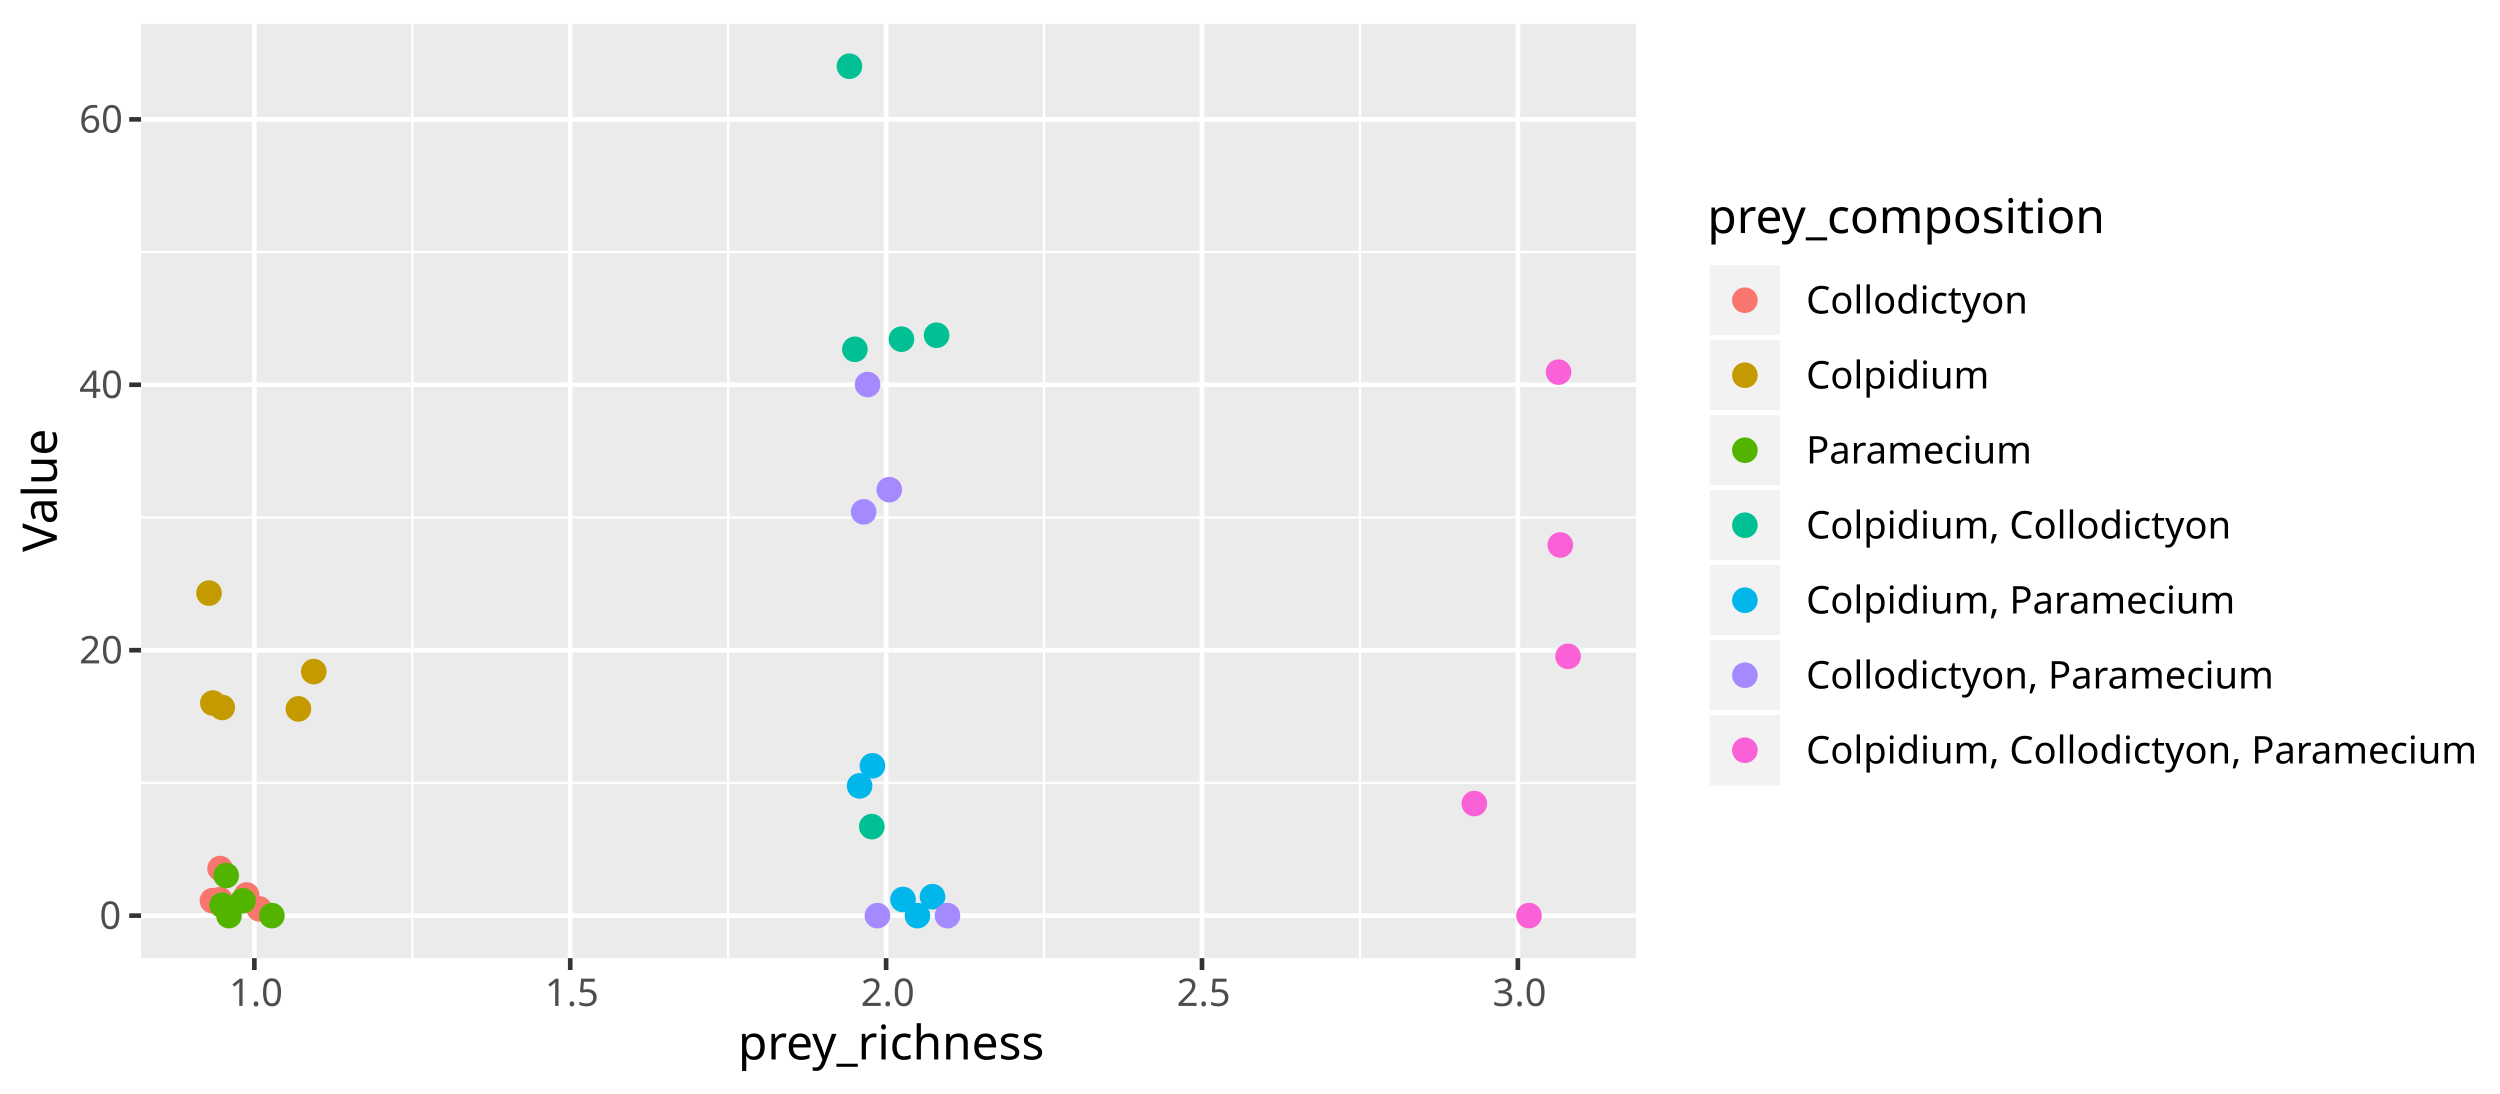
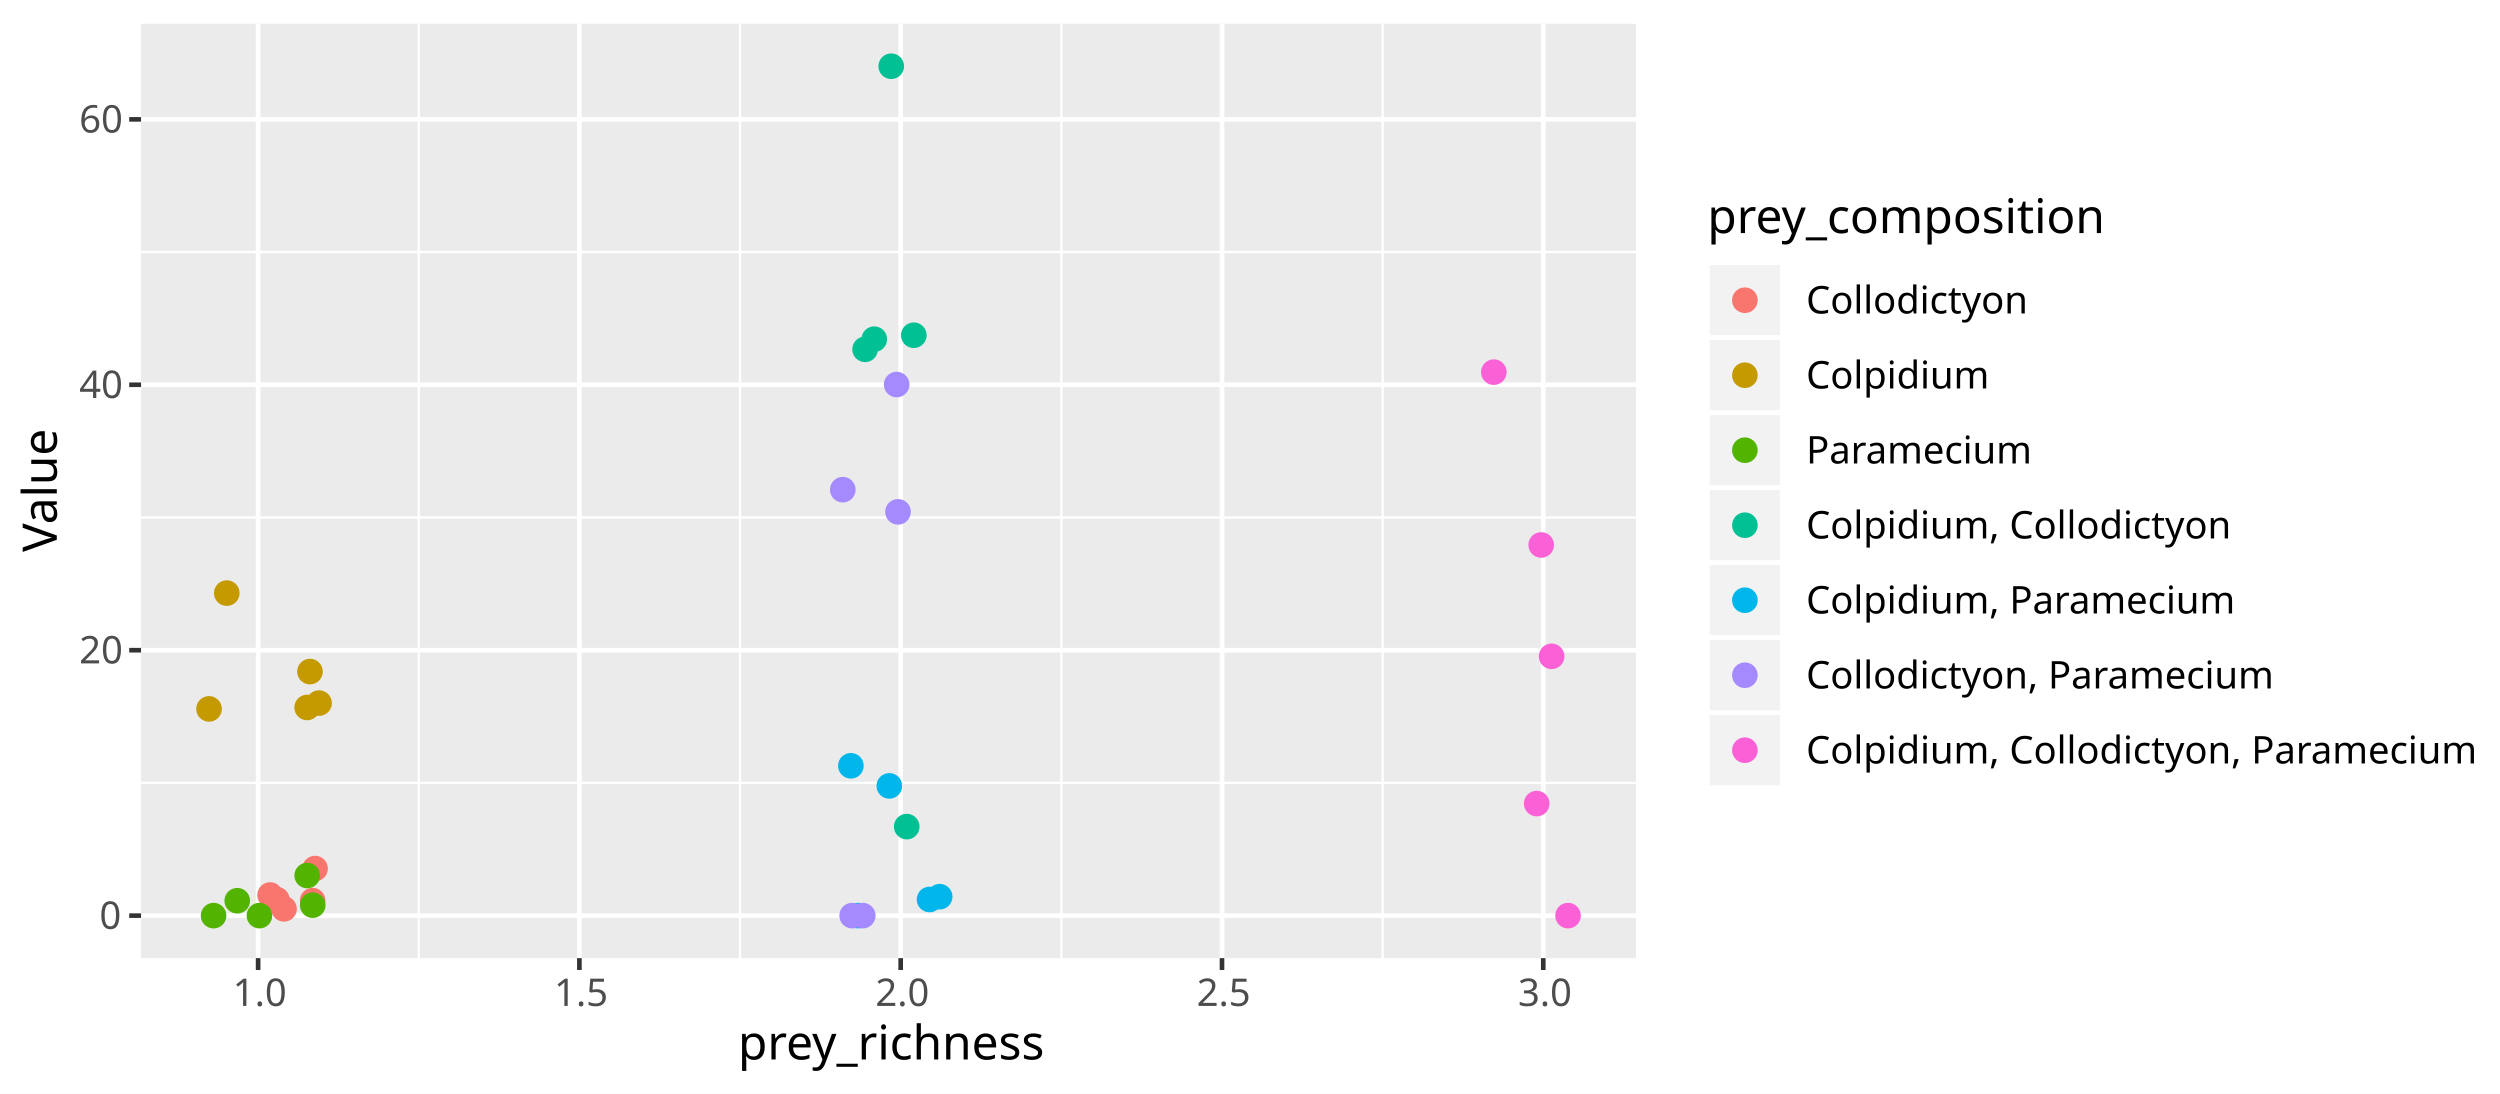
<svg xmlns="http://www.w3.org/2000/svg" viewBox="0 0 576.00 252.00">
  <defs>
    <style type="text/css">
    line, polyline, polygon, path, rect, circle {
      fill: none;
      stroke: #000000;
      stroke-linecap: round;
      stroke-linejoin: round;
      stroke-miterlimit: 10.00;
    }
  </style>
  </defs>
  <rect width="100%" height="100%" style="stroke: none; fill: #FFFFFF;" />
  <rect x="0.00" y="0.00" width="576.00" height="252.00" style="stroke-width: 1.07; stroke: none;" />
  <defs>
    <clipPath id="cpMzIuNTB8Mzc2Ljk0fDIyMC43NXw1LjQ4">
      <rect x="32.50" y="5.48" width="344.43" height="215.27" />
    </clipPath>
  </defs>
  <rect x="32.50" y="5.48" width="344.43" height="215.27" style="stroke-width: 1.07; stroke: none; fill: #EBEBEB;" clip-path="url(#cpMzIuNTB8Mzc2Ljk0fDIyMC43NXw1LjQ4)" />
  <polyline points="32.50,180.38 376.94,180.38 " style="stroke-width: 0.53; stroke: #FFFFFF; stroke-linecap: butt;" clip-path="url(#cpMzIuNTB8Mzc2Ljk0fDIyMC43NXw1LjQ4)" />
  <polyline points="32.50,119.23 376.94,119.23 " style="stroke-width: 0.53; stroke: #FFFFFF; stroke-linecap: butt;" clip-path="url(#cpMzIuNTB8Mzc2Ljk0fDIyMC43NXw1LjQ4)" />
  <polyline points="32.50,58.07 376.94,58.07 " style="stroke-width: 0.53; stroke: #FFFFFF; stroke-linecap: butt;" clip-path="url(#cpMzIuNTB8Mzc2Ljk0fDIyMC43NXw1LjQ4)" />
-   <polyline points="94.99,220.75 94.99,5.48 " style="stroke-width: 0.53; stroke: #FFFFFF; stroke-linecap: butt;" clip-path="url(#cpMzIuNTB8Mzc2Ljk0fDIyMC43NXw1LjQ4)" />
-   <polyline points="167.77,220.75 167.77,5.48 " style="stroke-width: 0.53; stroke: #FFFFFF; stroke-linecap: butt;" clip-path="url(#cpMzIuNTB8Mzc2Ljk0fDIyMC43NXw1LjQ4)" />
-   <polyline points="240.55,220.75 240.55,5.48 " style="stroke-width: 0.53; stroke: #FFFFFF; stroke-linecap: butt;" clip-path="url(#cpMzIuNTB8Mzc2Ljk0fDIyMC43NXw1LjQ4)" />
-   <polyline points="313.33,220.75 313.33,5.48 " style="stroke-width: 0.53; stroke: #FFFFFF; stroke-linecap: butt;" clip-path="url(#cpMzIuNTB8Mzc2Ljk0fDIyMC43NXw1LjQ4)" />
+   <polyline points="96.48,220.75 96.48,5.48 " style="stroke-width: 0.53; stroke: #FFFFFF; stroke-linecap: butt;" clip-path="url(#cpMzIuNTB8Mzc2Ljk0fDIyMC43NXw1LjQ4)" />
+   <polyline points="170.51,220.75 170.51,5.48 " style="stroke-width: 0.53; stroke: #FFFFFF; stroke-linecap: butt;" clip-path="url(#cpMzIuNTB8Mzc2Ljk0fDIyMC43NXw1LjQ4)" />
+   <polyline points="244.53,220.75 244.53,5.48 " style="stroke-width: 0.53; stroke: #FFFFFF; stroke-linecap: butt;" clip-path="url(#cpMzIuNTB8Mzc2Ljk0fDIyMC43NXw1LjQ4)" />
+   <polyline points="318.56,220.75 318.56,5.48 " style="stroke-width: 0.53; stroke: #FFFFFF; stroke-linecap: butt;" clip-path="url(#cpMzIuNTB8Mzc2Ljk0fDIyMC43NXw1LjQ4)" />
  <polyline points="32.50,210.96 376.94,210.96 " style="stroke-width: 1.07; stroke: #FFFFFF; stroke-linecap: butt;" clip-path="url(#cpMzIuNTB8Mzc2Ljk0fDIyMC43NXw1LjQ4)" />
  <polyline points="32.50,149.81 376.94,149.81 " style="stroke-width: 1.07; stroke: #FFFFFF; stroke-linecap: butt;" clip-path="url(#cpMzIuNTB8Mzc2Ljk0fDIyMC43NXw1LjQ4)" />
  <polyline points="32.50,88.65 376.94,88.65 " style="stroke-width: 1.07; stroke: #FFFFFF; stroke-linecap: butt;" clip-path="url(#cpMzIuNTB8Mzc2Ljk0fDIyMC43NXw1LjQ4)" />
  <polyline points="32.50,27.50 376.94,27.50 " style="stroke-width: 1.07; stroke: #FFFFFF; stroke-linecap: butt;" clip-path="url(#cpMzIuNTB8Mzc2Ljk0fDIyMC43NXw1LjQ4)" />
-   <polyline points="58.60,220.75 58.60,5.48 " style="stroke-width: 1.07; stroke: #FFFFFF; stroke-linecap: butt;" clip-path="url(#cpMzIuNTB8Mzc2Ljk0fDIyMC43NXw1LjQ4)" />
-   <polyline points="131.38,220.75 131.38,5.48 " style="stroke-width: 1.07; stroke: #FFFFFF; stroke-linecap: butt;" clip-path="url(#cpMzIuNTB8Mzc2Ljk0fDIyMC43NXw1LjQ4)" />
-   <polyline points="204.16,220.75 204.16,5.48 " style="stroke-width: 1.07; stroke: #FFFFFF; stroke-linecap: butt;" clip-path="url(#cpMzIuNTB8Mzc2Ljk0fDIyMC43NXw1LjQ4)" />
-   <polyline points="276.94,220.75 276.94,5.48 " style="stroke-width: 1.07; stroke: #FFFFFF; stroke-linecap: butt;" clip-path="url(#cpMzIuNTB8Mzc2Ljk0fDIyMC43NXw1LjQ4)" />
-   <polyline points="349.72,220.75 349.72,5.48 " style="stroke-width: 1.07; stroke: #FFFFFF; stroke-linecap: butt;" clip-path="url(#cpMzIuNTB8Mzc2Ljk0fDIyMC43NXw1LjQ4)" />
-   <circle cx="59.72" cy="209.40" r="1.95pt" style="stroke-width: 0.71; stroke: #F8766D; fill: #F8766D;" clip-path="url(#cpMzIuNTB8Mzc2Ljk0fDIyMC43NXw1LjQ4)" />
-   <circle cx="50.71" cy="200.12" r="1.95pt" style="stroke-width: 0.71; stroke: #F8766D; fill: #F8766D;" clip-path="url(#cpMzIuNTB8Mzc2Ljk0fDIyMC43NXw1LjQ4)" />
-   <circle cx="56.82" cy="206.21" r="1.95pt" style="stroke-width: 0.71; stroke: #F8766D; fill: #F8766D;" clip-path="url(#cpMzIuNTB8Mzc2Ljk0fDIyMC43NXw1LjQ4)" />
-   <circle cx="48.95" cy="207.51" r="1.95pt" style="stroke-width: 0.71; stroke: #F8766D; fill: #F8766D;" clip-path="url(#cpMzIuNTB8Mzc2Ljk0fDIyMC43NXw1LjQ4)" />
-   <circle cx="50.68" cy="207.29" r="1.95pt" style="stroke-width: 0.71; stroke: #F8766D; fill: #F8766D;" clip-path="url(#cpMzIuNTB8Mzc2Ljk0fDIyMC43NXw1LjQ4)" />
-   <circle cx="68.75" cy="163.33" r="1.95pt" style="stroke-width: 0.71; stroke: #C49A00; fill: #C49A00;" clip-path="url(#cpMzIuNTB8Mzc2Ljk0fDIyMC43NXw1LjQ4)" />
-   <circle cx="48.16" cy="136.65" r="1.95pt" style="stroke-width: 0.71; stroke: #C49A00; fill: #C49A00;" clip-path="url(#cpMzIuNTB8Mzc2Ljk0fDIyMC43NXw1LjQ4)" />
-   <circle cx="51.20" cy="163.00" r="1.95pt" style="stroke-width: 0.71; stroke: #C49A00; fill: #C49A00;" clip-path="url(#cpMzIuNTB8Mzc2Ljk0fDIyMC43NXw1LjQ4)" />
-   <circle cx="49.04" cy="161.99" r="1.95pt" style="stroke-width: 0.71; stroke: #C49A00; fill: #C49A00;" clip-path="url(#cpMzIuNTB8Mzc2Ljk0fDIyMC43NXw1LjQ4)" />
-   <circle cx="72.29" cy="154.73" r="1.95pt" style="stroke-width: 0.71; stroke: #C49A00; fill: #C49A00;" clip-path="url(#cpMzIuNTB8Mzc2Ljk0fDIyMC43NXw1LjQ4)" />
-   <circle cx="52.12" cy="201.72" r="1.95pt" style="stroke-width: 0.71; stroke: #53B400; fill: #53B400;" clip-path="url(#cpMzIuNTB8Mzc2Ljk0fDIyMC43NXw1LjQ4)" />
-   <circle cx="62.64" cy="210.96" r="1.95pt" style="stroke-width: 0.71; stroke: #53B400; fill: #53B400;" clip-path="url(#cpMzIuNTB8Mzc2Ljk0fDIyMC43NXw1LjQ4)" />
-   <circle cx="51.16" cy="208.55" r="1.95pt" style="stroke-width: 0.71; stroke: #53B400; fill: #53B400;" clip-path="url(#cpMzIuNTB8Mzc2Ljk0fDIyMC43NXw1LjQ4)" />
-   <circle cx="52.76" cy="210.96" r="1.95pt" style="stroke-width: 0.71; stroke: #53B400; fill: #53B400;" clip-path="url(#cpMzIuNTB8Mzc2Ljk0fDIyMC43NXw1LjQ4)" />
-   <circle cx="56.00" cy="207.53" r="1.95pt" style="stroke-width: 0.71; stroke: #53B400; fill: #53B400;" clip-path="url(#cpMzIuNTB8Mzc2Ljk0fDIyMC43NXw1LjQ4)" />
-   <circle cx="195.71" cy="15.26" r="1.95pt" style="stroke-width: 0.71; stroke: #00C094; fill: #00C094;" clip-path="url(#cpMzIuNTB8Mzc2Ljk0fDIyMC43NXw1LjQ4)" />
-   <circle cx="207.69" cy="78.15" r="1.95pt" style="stroke-width: 0.71; stroke: #00C094; fill: #00C094;" clip-path="url(#cpMzIuNTB8Mzc2Ljk0fDIyMC43NXw1LjQ4)" />
-   <circle cx="200.86" cy="190.45" r="1.95pt" style="stroke-width: 0.71; stroke: #00C094; fill: #00C094;" clip-path="url(#cpMzIuNTB8Mzc2Ljk0fDIyMC43NXw1LjQ4)" />
-   <circle cx="196.96" cy="80.48" r="1.95pt" style="stroke-width: 0.71; stroke: #00C094; fill: #00C094;" clip-path="url(#cpMzIuNTB8Mzc2Ljk0fDIyMC43NXw1LjQ4)" />
-   <circle cx="215.79" cy="77.24" r="1.95pt" style="stroke-width: 0.71; stroke: #00C094; fill: #00C094;" clip-path="url(#cpMzIuNTB8Mzc2Ljk0fDIyMC43NXw1LjQ4)" />
-   <circle cx="201.01" cy="176.44" r="1.95pt" style="stroke-width: 0.71; stroke: #00B6EB; fill: #00B6EB;" clip-path="url(#cpMzIuNTB8Mzc2Ljk0fDIyMC43NXw1LjQ4)" />
-   <circle cx="211.38" cy="210.96" r="1.95pt" style="stroke-width: 0.71; stroke: #00B6EB; fill: #00B6EB;" clip-path="url(#cpMzIuNTB8Mzc2Ljk0fDIyMC43NXw1LjQ4)" />
-   <circle cx="208.05" cy="207.24" r="1.95pt" style="stroke-width: 0.71; stroke: #00B6EB; fill: #00B6EB;" clip-path="url(#cpMzIuNTB8Mzc2Ljk0fDIyMC43NXw1LjQ4)" />
-   <circle cx="214.85" cy="206.60" r="1.95pt" style="stroke-width: 0.71; stroke: #00B6EB; fill: #00B6EB;" clip-path="url(#cpMzIuNTB8Mzc2Ljk0fDIyMC43NXw1LjQ4)" />
-   <circle cx="198.05" cy="181.07" r="1.95pt" style="stroke-width: 0.71; stroke: #00B6EB; fill: #00B6EB;" clip-path="url(#cpMzIuNTB8Mzc2Ljk0fDIyMC43NXw1LjQ4)" />
-   <circle cx="198.98" cy="117.93" r="1.95pt" style="stroke-width: 0.71; stroke: #A58AFF; fill: #A58AFF;" clip-path="url(#cpMzIuNTB8Mzc2Ljk0fDIyMC43NXw1LjQ4)" />
-   <circle cx="204.89" cy="112.82" r="1.95pt" style="stroke-width: 0.71; stroke: #A58AFF; fill: #A58AFF;" clip-path="url(#cpMzIuNTB8Mzc2Ljk0fDIyMC43NXw1LjQ4)" />
-   <circle cx="218.30" cy="210.96" r="1.95pt" style="stroke-width: 0.71; stroke: #A58AFF; fill: #A58AFF;" clip-path="url(#cpMzIuNTB8Mzc2Ljk0fDIyMC43NXw1LjQ4)" />
-   <circle cx="199.90" cy="88.60" r="1.95pt" style="stroke-width: 0.71; stroke: #A58AFF; fill: #A58AFF;" clip-path="url(#cpMzIuNTB8Mzc2Ljk0fDIyMC43NXw1LjQ4)" />
-   <circle cx="202.16" cy="210.96" r="1.95pt" style="stroke-width: 0.71; stroke: #A58AFF; fill: #A58AFF;" clip-path="url(#cpMzIuNTB8Mzc2Ljk0fDIyMC43NXw1LjQ4)" />
-   <circle cx="359.08" cy="85.74" r="1.95pt" style="stroke-width: 0.71; stroke: #FB61D7; fill: #FB61D7;" clip-path="url(#cpMzIuNTB8Mzc2Ljk0fDIyMC43NXw1LjQ4)" />
-   <circle cx="361.28" cy="151.22" r="1.95pt" style="stroke-width: 0.71; stroke: #FB61D7; fill: #FB61D7;" clip-path="url(#cpMzIuNTB8Mzc2Ljk0fDIyMC43NXw1LjQ4)" />
-   <circle cx="359.49" cy="125.56" r="1.95pt" style="stroke-width: 0.71; stroke: #FB61D7; fill: #FB61D7;" clip-path="url(#cpMzIuNTB8Mzc2Ljk0fDIyMC43NXw1LjQ4)" />
-   <circle cx="352.28" cy="210.96" r="1.95pt" style="stroke-width: 0.71; stroke: #FB61D7; fill: #FB61D7;" clip-path="url(#cpMzIuNTB8Mzc2Ljk0fDIyMC43NXw1LjQ4)" />
-   <circle cx="339.68" cy="185.14" r="1.95pt" style="stroke-width: 0.71; stroke: #FB61D7; fill: #FB61D7;" clip-path="url(#cpMzIuNTB8Mzc2Ljk0fDIyMC43NXw1LjQ4)" />
+   <polyline points="59.47,220.75 59.47,5.48 " style="stroke-width: 1.07; stroke: #FFFFFF; stroke-linecap: butt;" clip-path="url(#cpMzIuNTB8Mzc2Ljk0fDIyMC43NXw1LjQ4)" />
+   <polyline points="133.49,220.75 133.49,5.48 " style="stroke-width: 1.07; stroke: #FFFFFF; stroke-linecap: butt;" clip-path="url(#cpMzIuNTB8Mzc2Ljk0fDIyMC43NXw1LjQ4)" />
+   <polyline points="207.52,220.75 207.52,5.48 " style="stroke-width: 1.07; stroke: #FFFFFF; stroke-linecap: butt;" clip-path="url(#cpMzIuNTB8Mzc2Ljk0fDIyMC43NXw1LjQ4)" />
+   <polyline points="281.55,220.75 281.55,5.48 " style="stroke-width: 1.07; stroke: #FFFFFF; stroke-linecap: butt;" clip-path="url(#cpMzIuNTB8Mzc2Ljk0fDIyMC43NXw1LjQ4)" />
+   <polyline points="355.57,220.75 355.57,5.48 " style="stroke-width: 1.07; stroke: #FFFFFF; stroke-linecap: butt;" clip-path="url(#cpMzIuNTB8Mzc2Ljk0fDIyMC43NXw1LjQ4)" />
+   <circle cx="65.43" cy="209.40" r="1.95pt" style="stroke-width: 0.71; stroke: #F8766D; fill: #F8766D;" clip-path="url(#cpMzIuNTB8Mzc2Ljk0fDIyMC43NXw1LjQ4)" />
+   <circle cx="72.59" cy="200.12" r="1.95pt" style="stroke-width: 0.71; stroke: #F8766D; fill: #F8766D;" clip-path="url(#cpMzIuNTB8Mzc2Ljk0fDIyMC43NXw1LjQ4)" />
+   <circle cx="62.23" cy="206.21" r="1.95pt" style="stroke-width: 0.71; stroke: #F8766D; fill: #F8766D;" clip-path="url(#cpMzIuNTB8Mzc2Ljk0fDIyMC43NXw1LjQ4)" />
+   <circle cx="72.03" cy="207.51" r="1.95pt" style="stroke-width: 0.71; stroke: #F8766D; fill: #F8766D;" clip-path="url(#cpMzIuNTB8Mzc2Ljk0fDIyMC43NXw1LjQ4)" />
+   <circle cx="63.80" cy="207.29" r="1.95pt" style="stroke-width: 0.71; stroke: #F8766D; fill: #F8766D;" clip-path="url(#cpMzIuNTB8Mzc2Ljk0fDIyMC43NXw1LjQ4)" />
+   <circle cx="48.16" cy="163.33" r="1.95pt" style="stroke-width: 0.71; stroke: #C49A00; fill: #C49A00;" clip-path="url(#cpMzIuNTB8Mzc2Ljk0fDIyMC43NXw1LjQ4)" />
+   <circle cx="52.25" cy="136.65" r="1.95pt" style="stroke-width: 0.71; stroke: #C49A00; fill: #C49A00;" clip-path="url(#cpMzIuNTB8Mzc2Ljk0fDIyMC43NXw1LjQ4)" />
+   <circle cx="70.77" cy="163.00" r="1.95pt" style="stroke-width: 0.71; stroke: #C49A00; fill: #C49A00;" clip-path="url(#cpMzIuNTB8Mzc2Ljk0fDIyMC43NXw1LjQ4)" />
+   <circle cx="73.51" cy="161.99" r="1.95pt" style="stroke-width: 0.71; stroke: #C49A00; fill: #C49A00;" clip-path="url(#cpMzIuNTB8Mzc2Ljk0fDIyMC43NXw1LjQ4)" />
+   <circle cx="71.42" cy="154.73" r="1.95pt" style="stroke-width: 0.71; stroke: #C49A00; fill: #C49A00;" clip-path="url(#cpMzIuNTB8Mzc2Ljk0fDIyMC43NXw1LjQ4)" />
+   <circle cx="70.78" cy="201.72" r="1.95pt" style="stroke-width: 0.71; stroke: #53B400; fill: #53B400;" clip-path="url(#cpMzIuNTB8Mzc2Ljk0fDIyMC43NXw1LjQ4)" />
+   <circle cx="49.21" cy="210.96" r="1.95pt" style="stroke-width: 0.71; stroke: #53B400; fill: #53B400;" clip-path="url(#cpMzIuNTB8Mzc2Ljk0fDIyMC43NXw1LjQ4)" />
+   <circle cx="72.05" cy="208.55" r="1.95pt" style="stroke-width: 0.71; stroke: #53B400; fill: #53B400;" clip-path="url(#cpMzIuNTB8Mzc2Ljk0fDIyMC43NXw1LjQ4)" />
+   <circle cx="59.77" cy="210.96" r="1.95pt" style="stroke-width: 0.71; stroke: #53B400; fill: #53B400;" clip-path="url(#cpMzIuNTB8Mzc2Ljk0fDIyMC43NXw1LjQ4)" />
+   <circle cx="54.66" cy="207.53" r="1.95pt" style="stroke-width: 0.71; stroke: #53B400; fill: #53B400;" clip-path="url(#cpMzIuNTB8Mzc2Ljk0fDIyMC43NXw1LjQ4)" />
+   <circle cx="205.34" cy="15.26" r="1.95pt" style="stroke-width: 0.71; stroke: #00C094; fill: #00C094;" clip-path="url(#cpMzIuNTB8Mzc2Ljk0fDIyMC43NXw1LjQ4)" />
+   <circle cx="201.43" cy="78.15" r="1.95pt" style="stroke-width: 0.71; stroke: #00C094; fill: #00C094;" clip-path="url(#cpMzIuNTB8Mzc2Ljk0fDIyMC43NXw1LjQ4)" />
+   <circle cx="208.91" cy="190.45" r="1.95pt" style="stroke-width: 0.71; stroke: #00C094; fill: #00C094;" clip-path="url(#cpMzIuNTB8Mzc2Ljk0fDIyMC43NXw1LjQ4)" />
+   <circle cx="199.32" cy="80.48" r="1.95pt" style="stroke-width: 0.71; stroke: #00C094; fill: #00C094;" clip-path="url(#cpMzIuNTB8Mzc2Ljk0fDIyMC43NXw1LjQ4)" />
+   <circle cx="210.54" cy="77.24" r="1.95pt" style="stroke-width: 0.71; stroke: #00C094; fill: #00C094;" clip-path="url(#cpMzIuNTB8Mzc2Ljk0fDIyMC43NXw1LjQ4)" />
+   <circle cx="196.04" cy="176.44" r="1.95pt" style="stroke-width: 0.71; stroke: #00B6EB; fill: #00B6EB;" clip-path="url(#cpMzIuNTB8Mzc2Ljk0fDIyMC43NXw1LjQ4)" />
+   <circle cx="197.72" cy="210.96" r="1.95pt" style="stroke-width: 0.71; stroke: #00B6EB; fill: #00B6EB;" clip-path="url(#cpMzIuNTB8Mzc2Ljk0fDIyMC43NXw1LjQ4)" />
+   <circle cx="214.17" cy="207.24" r="1.95pt" style="stroke-width: 0.71; stroke: #00B6EB; fill: #00B6EB;" clip-path="url(#cpMzIuNTB8Mzc2Ljk0fDIyMC43NXw1LjQ4)" />
+   <circle cx="216.50" cy="206.60" r="1.95pt" style="stroke-width: 0.71; stroke: #00B6EB; fill: #00B6EB;" clip-path="url(#cpMzIuNTB8Mzc2Ljk0fDIyMC43NXw1LjQ4)" />
+   <circle cx="204.90" cy="181.07" r="1.95pt" style="stroke-width: 0.71; stroke: #00B6EB; fill: #00B6EB;" clip-path="url(#cpMzIuNTB8Mzc2Ljk0fDIyMC43NXw1LjQ4)" />
+   <circle cx="206.90" cy="117.93" r="1.95pt" style="stroke-width: 0.71; stroke: #A58AFF; fill: #A58AFF;" clip-path="url(#cpMzIuNTB8Mzc2Ljk0fDIyMC43NXw1LjQ4)" />
+   <circle cx="194.18" cy="112.82" r="1.95pt" style="stroke-width: 0.71; stroke: #A58AFF; fill: #A58AFF;" clip-path="url(#cpMzIuNTB8Mzc2Ljk0fDIyMC43NXw1LjQ4)" />
+   <circle cx="196.34" cy="210.96" r="1.95pt" style="stroke-width: 0.71; stroke: #A58AFF; fill: #A58AFF;" clip-path="url(#cpMzIuNTB8Mzc2Ljk0fDIyMC43NXw1LjQ4)" />
+   <circle cx="206.59" cy="88.60" r="1.95pt" style="stroke-width: 0.71; stroke: #A58AFF; fill: #A58AFF;" clip-path="url(#cpMzIuNTB8Mzc2Ljk0fDIyMC43NXw1LjQ4)" />
+   <circle cx="198.78" cy="210.96" r="1.95pt" style="stroke-width: 0.71; stroke: #A58AFF; fill: #A58AFF;" clip-path="url(#cpMzIuNTB8Mzc2Ljk0fDIyMC43NXw1LjQ4)" />
+   <circle cx="344.18" cy="85.74" r="1.95pt" style="stroke-width: 0.71; stroke: #FB61D7; fill: #FB61D7;" clip-path="url(#cpMzIuNTB8Mzc2Ljk0fDIyMC43NXw1LjQ4)" />
+   <circle cx="357.49" cy="151.22" r="1.95pt" style="stroke-width: 0.71; stroke: #FB61D7; fill: #FB61D7;" clip-path="url(#cpMzIuNTB8Mzc2Ljk0fDIyMC43NXw1LjQ4)" />
+   <circle cx="355.09" cy="125.56" r="1.95pt" style="stroke-width: 0.71; stroke: #FB61D7; fill: #FB61D7;" clip-path="url(#cpMzIuNTB8Mzc2Ljk0fDIyMC43NXw1LjQ4)" />
+   <circle cx="361.28" cy="210.96" r="1.95pt" style="stroke-width: 0.71; stroke: #FB61D7; fill: #FB61D7;" clip-path="url(#cpMzIuNTB8Mzc2Ljk0fDIyMC43NXw1LjQ4)" />
+   <circle cx="354.06" cy="185.14" r="1.95pt" style="stroke-width: 0.71; stroke: #FB61D7; fill: #FB61D7;" clip-path="url(#cpMzIuNTB8Mzc2Ljk0fDIyMC43NXw1LjQ4)" />
  <defs>
    <clipPath id="cpMC4wMHw1NzYuMDB8MjUyLjAwfDAuMDA=">
      <rect x="0.00" y="0.00" width="576.00" height="252.00" />
    </clipPath>
  </defs>
  <g clip-path="url(#cpMC4wMHw1NzYuMDB8MjUyLjAwfDAuMDA=)">
    <text x="22.91" y="214.01" style="font-size: 8.80px; fill: #4D4D4D; font-family: Utopia;" textLength="4.66px" lengthAdjust="spacingAndGlyphs">0</text>
  </g>
  <g clip-path="url(#cpMC4wMHw1NzYuMDB8MjUyLjAwfDAuMDA=)">
    <text x="18.25" y="152.85" style="font-size: 8.80px; fill: #4D4D4D; font-family: Utopia;" textLength="9.32px" lengthAdjust="spacingAndGlyphs">20</text>
  </g>
  <g clip-path="url(#cpMC4wMHw1NzYuMDB8MjUyLjAwfDAuMDA=)">
    <text x="18.25" y="91.70" style="font-size: 8.80px; fill: #4D4D4D; font-family: Utopia;" textLength="9.32px" lengthAdjust="spacingAndGlyphs">40</text>
  </g>
  <g clip-path="url(#cpMC4wMHw1NzYuMDB8MjUyLjAwfDAuMDA=)">
    <text x="18.25" y="30.54" style="font-size: 8.80px; fill: #4D4D4D; font-family: Utopia;" textLength="9.32px" lengthAdjust="spacingAndGlyphs">60</text>
  </g>
  <polyline points="29.77,210.96 32.50,210.96 " style="stroke-width: 1.07; stroke: #333333; stroke-linecap: butt;" clip-path="url(#cpMC4wMHw1NzYuMDB8MjUyLjAwfDAuMDA=)" />
  <polyline points="29.77,149.81 32.50,149.81 " style="stroke-width: 1.07; stroke: #333333; stroke-linecap: butt;" clip-path="url(#cpMC4wMHw1NzYuMDB8MjUyLjAwfDAuMDA=)" />
  <polyline points="29.77,88.65 32.50,88.65 " style="stroke-width: 1.07; stroke: #333333; stroke-linecap: butt;" clip-path="url(#cpMC4wMHw1NzYuMDB8MjUyLjAwfDAuMDA=)" />
  <polyline points="29.77,27.50 32.50,27.50 " style="stroke-width: 1.07; stroke: #333333; stroke-linecap: butt;" clip-path="url(#cpMC4wMHw1NzYuMDB8MjUyLjAwfDAuMDA=)" />
-   <polyline points="58.60,223.49 58.60,220.75 " style="stroke-width: 1.07; stroke: #333333; stroke-linecap: butt;" clip-path="url(#cpMC4wMHw1NzYuMDB8MjUyLjAwfDAuMDA=)" />
-   <polyline points="131.38,223.49 131.38,220.75 " style="stroke-width: 1.07; stroke: #333333; stroke-linecap: butt;" clip-path="url(#cpMC4wMHw1NzYuMDB8MjUyLjAwfDAuMDA=)" />
-   <polyline points="204.16,223.49 204.16,220.75 " style="stroke-width: 1.07; stroke: #333333; stroke-linecap: butt;" clip-path="url(#cpMC4wMHw1NzYuMDB8MjUyLjAwfDAuMDA=)" />
-   <polyline points="276.94,223.49 276.94,220.75 " style="stroke-width: 1.07; stroke: #333333; stroke-linecap: butt;" clip-path="url(#cpMC4wMHw1NzYuMDB8MjUyLjAwfDAuMDA=)" />
-   <polyline points="349.72,223.49 349.72,220.75 " style="stroke-width: 1.07; stroke: #333333; stroke-linecap: butt;" clip-path="url(#cpMC4wMHw1NzYuMDB8MjUyLjAwfDAuMDA=)" />
+   <polyline points="59.47,223.49 59.47,220.75 " style="stroke-width: 1.07; stroke: #333333; stroke-linecap: butt;" clip-path="url(#cpMC4wMHw1NzYuMDB8MjUyLjAwfDAuMDA=)" />
+   <polyline points="133.49,223.49 133.49,220.75 " style="stroke-width: 1.07; stroke: #333333; stroke-linecap: butt;" clip-path="url(#cpMC4wMHw1NzYuMDB8MjUyLjAwfDAuMDA=)" />
+   <polyline points="207.52,223.49 207.52,220.75 " style="stroke-width: 1.07; stroke: #333333; stroke-linecap: butt;" clip-path="url(#cpMC4wMHw1NzYuMDB8MjUyLjAwfDAuMDA=)" />
+   <polyline points="281.55,223.49 281.55,220.75 " style="stroke-width: 1.07; stroke: #333333; stroke-linecap: butt;" clip-path="url(#cpMC4wMHw1NzYuMDB8MjUyLjAwfDAuMDA=)" />
+   <polyline points="355.57,223.49 355.57,220.75 " style="stroke-width: 1.07; stroke: #333333; stroke-linecap: butt;" clip-path="url(#cpMC4wMHw1NzYuMDB8MjUyLjAwfDAuMDA=)" />
  <g clip-path="url(#cpMC4wMHw1NzYuMDB8MjUyLjAwfDAuMDA=)">
-     <text x="52.77" y="231.77" style="font-size: 8.80px; fill: #4D4D4D; font-family: Utopia;" textLength="11.66px" lengthAdjust="spacingAndGlyphs">1.0</text>
+     <text x="53.64" y="231.77" style="font-size: 8.80px; fill: #4D4D4D; font-family: Utopia;" textLength="11.66px" lengthAdjust="spacingAndGlyphs">1.0</text>
  </g>
  <g clip-path="url(#cpMC4wMHw1NzYuMDB8MjUyLjAwfDAuMDA=)">
-     <text x="125.55" y="231.77" style="font-size: 8.80px; fill: #4D4D4D; font-family: Utopia;" textLength="11.66px" lengthAdjust="spacingAndGlyphs">1.5</text>
+     <text x="127.67" y="231.77" style="font-size: 8.80px; fill: #4D4D4D; font-family: Utopia;" textLength="11.66px" lengthAdjust="spacingAndGlyphs">1.5</text>
  </g>
  <g clip-path="url(#cpMC4wMHw1NzYuMDB8MjUyLjAwfDAuMDA=)">
-     <text x="198.33" y="231.77" style="font-size: 8.80px; fill: #4D4D4D; font-family: Utopia;" textLength="11.66px" lengthAdjust="spacingAndGlyphs">2.0</text>
+     <text x="201.69" y="231.77" style="font-size: 8.80px; fill: #4D4D4D; font-family: Utopia;" textLength="11.66px" lengthAdjust="spacingAndGlyphs">2.0</text>
  </g>
  <g clip-path="url(#cpMC4wMHw1NzYuMDB8MjUyLjAwfDAuMDA=)">
-     <text x="271.11" y="231.77" style="font-size: 8.80px; fill: #4D4D4D; font-family: Utopia;" textLength="11.66px" lengthAdjust="spacingAndGlyphs">2.5</text>
+     <text x="275.72" y="231.77" style="font-size: 8.80px; fill: #4D4D4D; font-family: Utopia;" textLength="11.66px" lengthAdjust="spacingAndGlyphs">2.5</text>
  </g>
  <g clip-path="url(#cpMC4wMHw1NzYuMDB8MjUyLjAwfDAuMDA=)">
-     <text x="343.89" y="231.77" style="font-size: 8.80px; fill: #4D4D4D; font-family: Utopia;" textLength="11.66px" lengthAdjust="spacingAndGlyphs">3.0</text>
+     <text x="349.75" y="231.77" style="font-size: 8.80px; fill: #4D4D4D; font-family: Utopia;" textLength="11.66px" lengthAdjust="spacingAndGlyphs">3.0</text>
  </g>
  <g clip-path="url(#cpMC4wMHw1NzYuMDB8MjUyLjAwfDAuMDA=)">
    <text x="170.04" y="244.10" style="font-size: 11.00px; font-family: Utopia;" textLength="69.35px" lengthAdjust="spacingAndGlyphs">prey_richness</text>
  </g>
  <g clip-path="url(#cpMC4wMHw1NzYuMDB8MjUyLjAwfDAuMDA=)">
    <text transform="translate(13.09,127.17) rotate(-90)" style="font-size: 11.00px; font-family: Utopia;" textLength="28.12px" lengthAdjust="spacingAndGlyphs">Value</text>
  </g>
  <rect x="387.90" y="39.25" width="182.62" height="147.72" style="stroke-width: 1.07; stroke: none; fill: #FFFFFF;" clip-path="url(#cpMC4wMHw1NzYuMDB8MjUyLjAwfDAuMDA=)" />
  <g clip-path="url(#cpMC4wMHw1NzYuMDB8MjUyLjAwfDAuMDA=)">
    <text x="393.38" y="53.70" style="font-size: 11.00px; font-family: Utopia;" textLength="90.82px" lengthAdjust="spacingAndGlyphs">prey_composition</text>
  </g>
  <rect x="393.38" y="60.53" width="17.28" height="17.28" style="stroke-width: 1.07; stroke: #FFFFFF; fill: #F2F2F2;" clip-path="url(#cpMC4wMHw1NzYuMDB8MjUyLjAwfDAuMDA=)" />
  <circle cx="402.02" cy="69.17" r="1.95pt" style="stroke-width: 0.71; stroke: #F8766D; fill: #F8766D;" clip-path="url(#cpMC4wMHw1NzYuMDB8MjUyLjAwfDAuMDA=)" />
  <rect x="393.38" y="77.81" width="17.28" height="17.28" style="stroke-width: 1.07; stroke: #FFFFFF; fill: #F2F2F2;" clip-path="url(#cpMC4wMHw1NzYuMDB8MjUyLjAwfDAuMDA=)" />
  <circle cx="402.02" cy="86.45" r="1.95pt" style="stroke-width: 0.71; stroke: #C49A00; fill: #C49A00;" clip-path="url(#cpMC4wMHw1NzYuMDB8MjUyLjAwfDAuMDA=)" />
  <rect x="393.38" y="95.09" width="17.28" height="17.28" style="stroke-width: 1.07; stroke: #FFFFFF; fill: #F2F2F2;" clip-path="url(#cpMC4wMHw1NzYuMDB8MjUyLjAwfDAuMDA=)" />
  <circle cx="402.02" cy="103.73" r="1.95pt" style="stroke-width: 0.71; stroke: #53B400; fill: #53B400;" clip-path="url(#cpMC4wMHw1NzYuMDB8MjUyLjAwfDAuMDA=)" />
  <rect x="393.38" y="112.37" width="17.28" height="17.28" style="stroke-width: 1.07; stroke: #FFFFFF; fill: #F2F2F2;" clip-path="url(#cpMC4wMHw1NzYuMDB8MjUyLjAwfDAuMDA=)" />
  <circle cx="402.02" cy="121.01" r="1.95pt" style="stroke-width: 0.71; stroke: #00C094; fill: #00C094;" clip-path="url(#cpMC4wMHw1NzYuMDB8MjUyLjAwfDAuMDA=)" />
  <rect x="393.38" y="129.65" width="17.28" height="17.28" style="stroke-width: 1.07; stroke: #FFFFFF; fill: #F2F2F2;" clip-path="url(#cpMC4wMHw1NzYuMDB8MjUyLjAwfDAuMDA=)" />
  <circle cx="402.02" cy="138.29" r="1.95pt" style="stroke-width: 0.71; stroke: #00B6EB; fill: #00B6EB;" clip-path="url(#cpMC4wMHw1NzYuMDB8MjUyLjAwfDAuMDA=)" />
  <rect x="393.38" y="146.93" width="17.28" height="17.28" style="stroke-width: 1.07; stroke: #FFFFFF; fill: #F2F2F2;" clip-path="url(#cpMC4wMHw1NzYuMDB8MjUyLjAwfDAuMDA=)" />
  <circle cx="402.02" cy="155.57" r="1.95pt" style="stroke-width: 0.71; stroke: #A58AFF; fill: #A58AFF;" clip-path="url(#cpMC4wMHw1NzYuMDB8MjUyLjAwfDAuMDA=)" />
  <rect x="393.38" y="164.21" width="17.28" height="17.28" style="stroke-width: 1.07; stroke: #FFFFFF; fill: #F2F2F2;" clip-path="url(#cpMC4wMHw1NzYuMDB8MjUyLjAwfDAuMDA=)" />
  <circle cx="402.02" cy="172.85" r="1.95pt" style="stroke-width: 0.71; stroke: #FB61D7; fill: #FB61D7;" clip-path="url(#cpMC4wMHw1NzYuMDB8MjUyLjAwfDAuMDA=)" />
  <g clip-path="url(#cpMC4wMHw1NzYuMDB8MjUyLjAwfDAuMDA=)">
    <text x="416.14" y="72.22" style="font-size: 8.80px; font-family: Utopia;" textLength="51.26px" lengthAdjust="spacingAndGlyphs">Collodictyon</text>
  </g>
  <g clip-path="url(#cpMC4wMHw1NzYuMDB8MjUyLjAwfDAuMDA=)">
    <text x="416.14" y="89.50" style="font-size: 8.80px; font-family: Utopia;" textLength="42.73px" lengthAdjust="spacingAndGlyphs">Colpidium</text>
  </g>
  <g clip-path="url(#cpMC4wMHw1NzYuMDB8MjUyLjAwfDAuMDA=)">
    <text x="416.14" y="106.78" style="font-size: 8.80px; font-family: Utopia;" textLength="50.92px" lengthAdjust="spacingAndGlyphs">Paramecium</text>
  </g>
  <g clip-path="url(#cpMC4wMHw1NzYuMDB8MjUyLjAwfDAuMDA=)">
    <text x="416.14" y="124.06" style="font-size: 8.80px; font-family: Utopia;" textLength="98.30px" lengthAdjust="spacingAndGlyphs">Colpidium, Collodictyon</text>
  </g>
  <g clip-path="url(#cpMC4wMHw1NzYuMDB8MjUyLjAwfDAuMDA=)">
    <text x="416.14" y="141.34" style="font-size: 8.80px; font-family: Utopia;" textLength="97.95px" lengthAdjust="spacingAndGlyphs">Colpidium, Paramecium</text>
  </g>
  <g clip-path="url(#cpMC4wMHw1NzYuMDB8MjUyLjAwfDAuMDA=)">
    <text x="416.14" y="158.62" style="font-size: 8.80px; font-family: Utopia;" textLength="106.49px" lengthAdjust="spacingAndGlyphs">Collodictyon, Paramecium</text>
  </g>
  <g clip-path="url(#cpMC4wMHw1NzYuMDB8MjUyLjAwfDAuMDA=)">
    <text x="416.14" y="175.90" style="font-size: 8.80px; font-family: Utopia;" textLength="153.52px" lengthAdjust="spacingAndGlyphs">Colpidium, Collodictyon, Paramecium</text>
  </g>
</svg>
